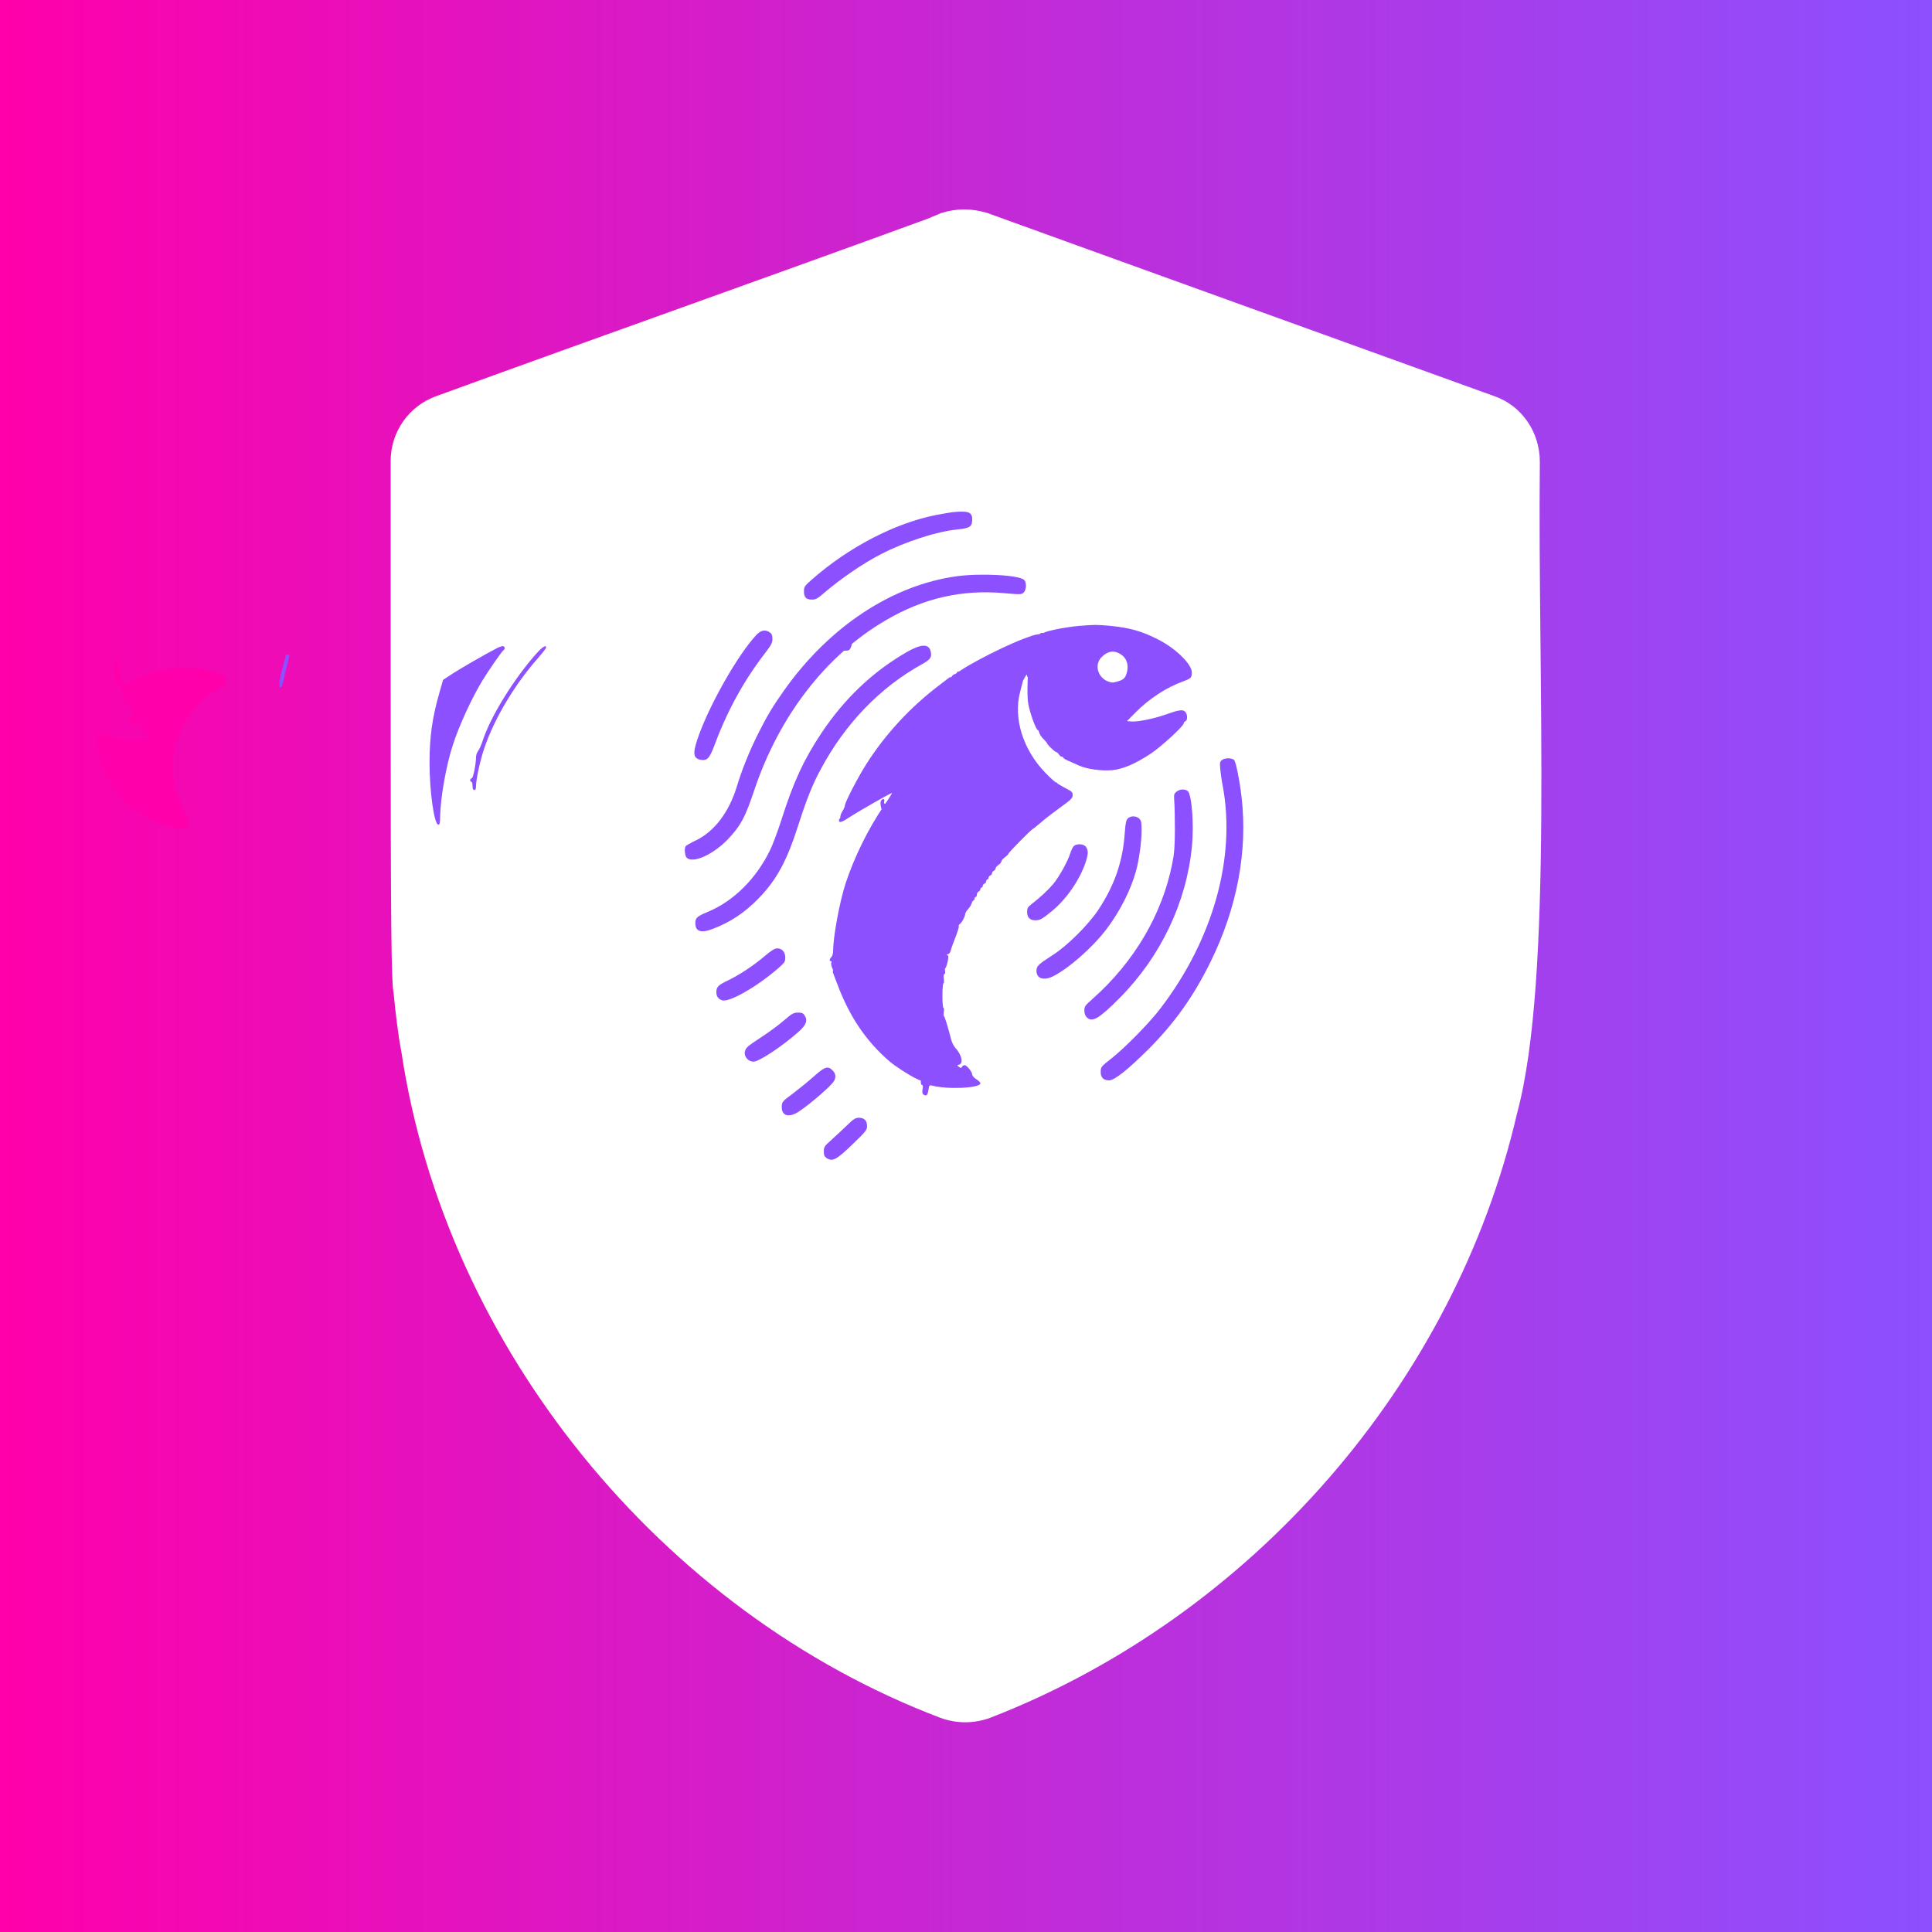
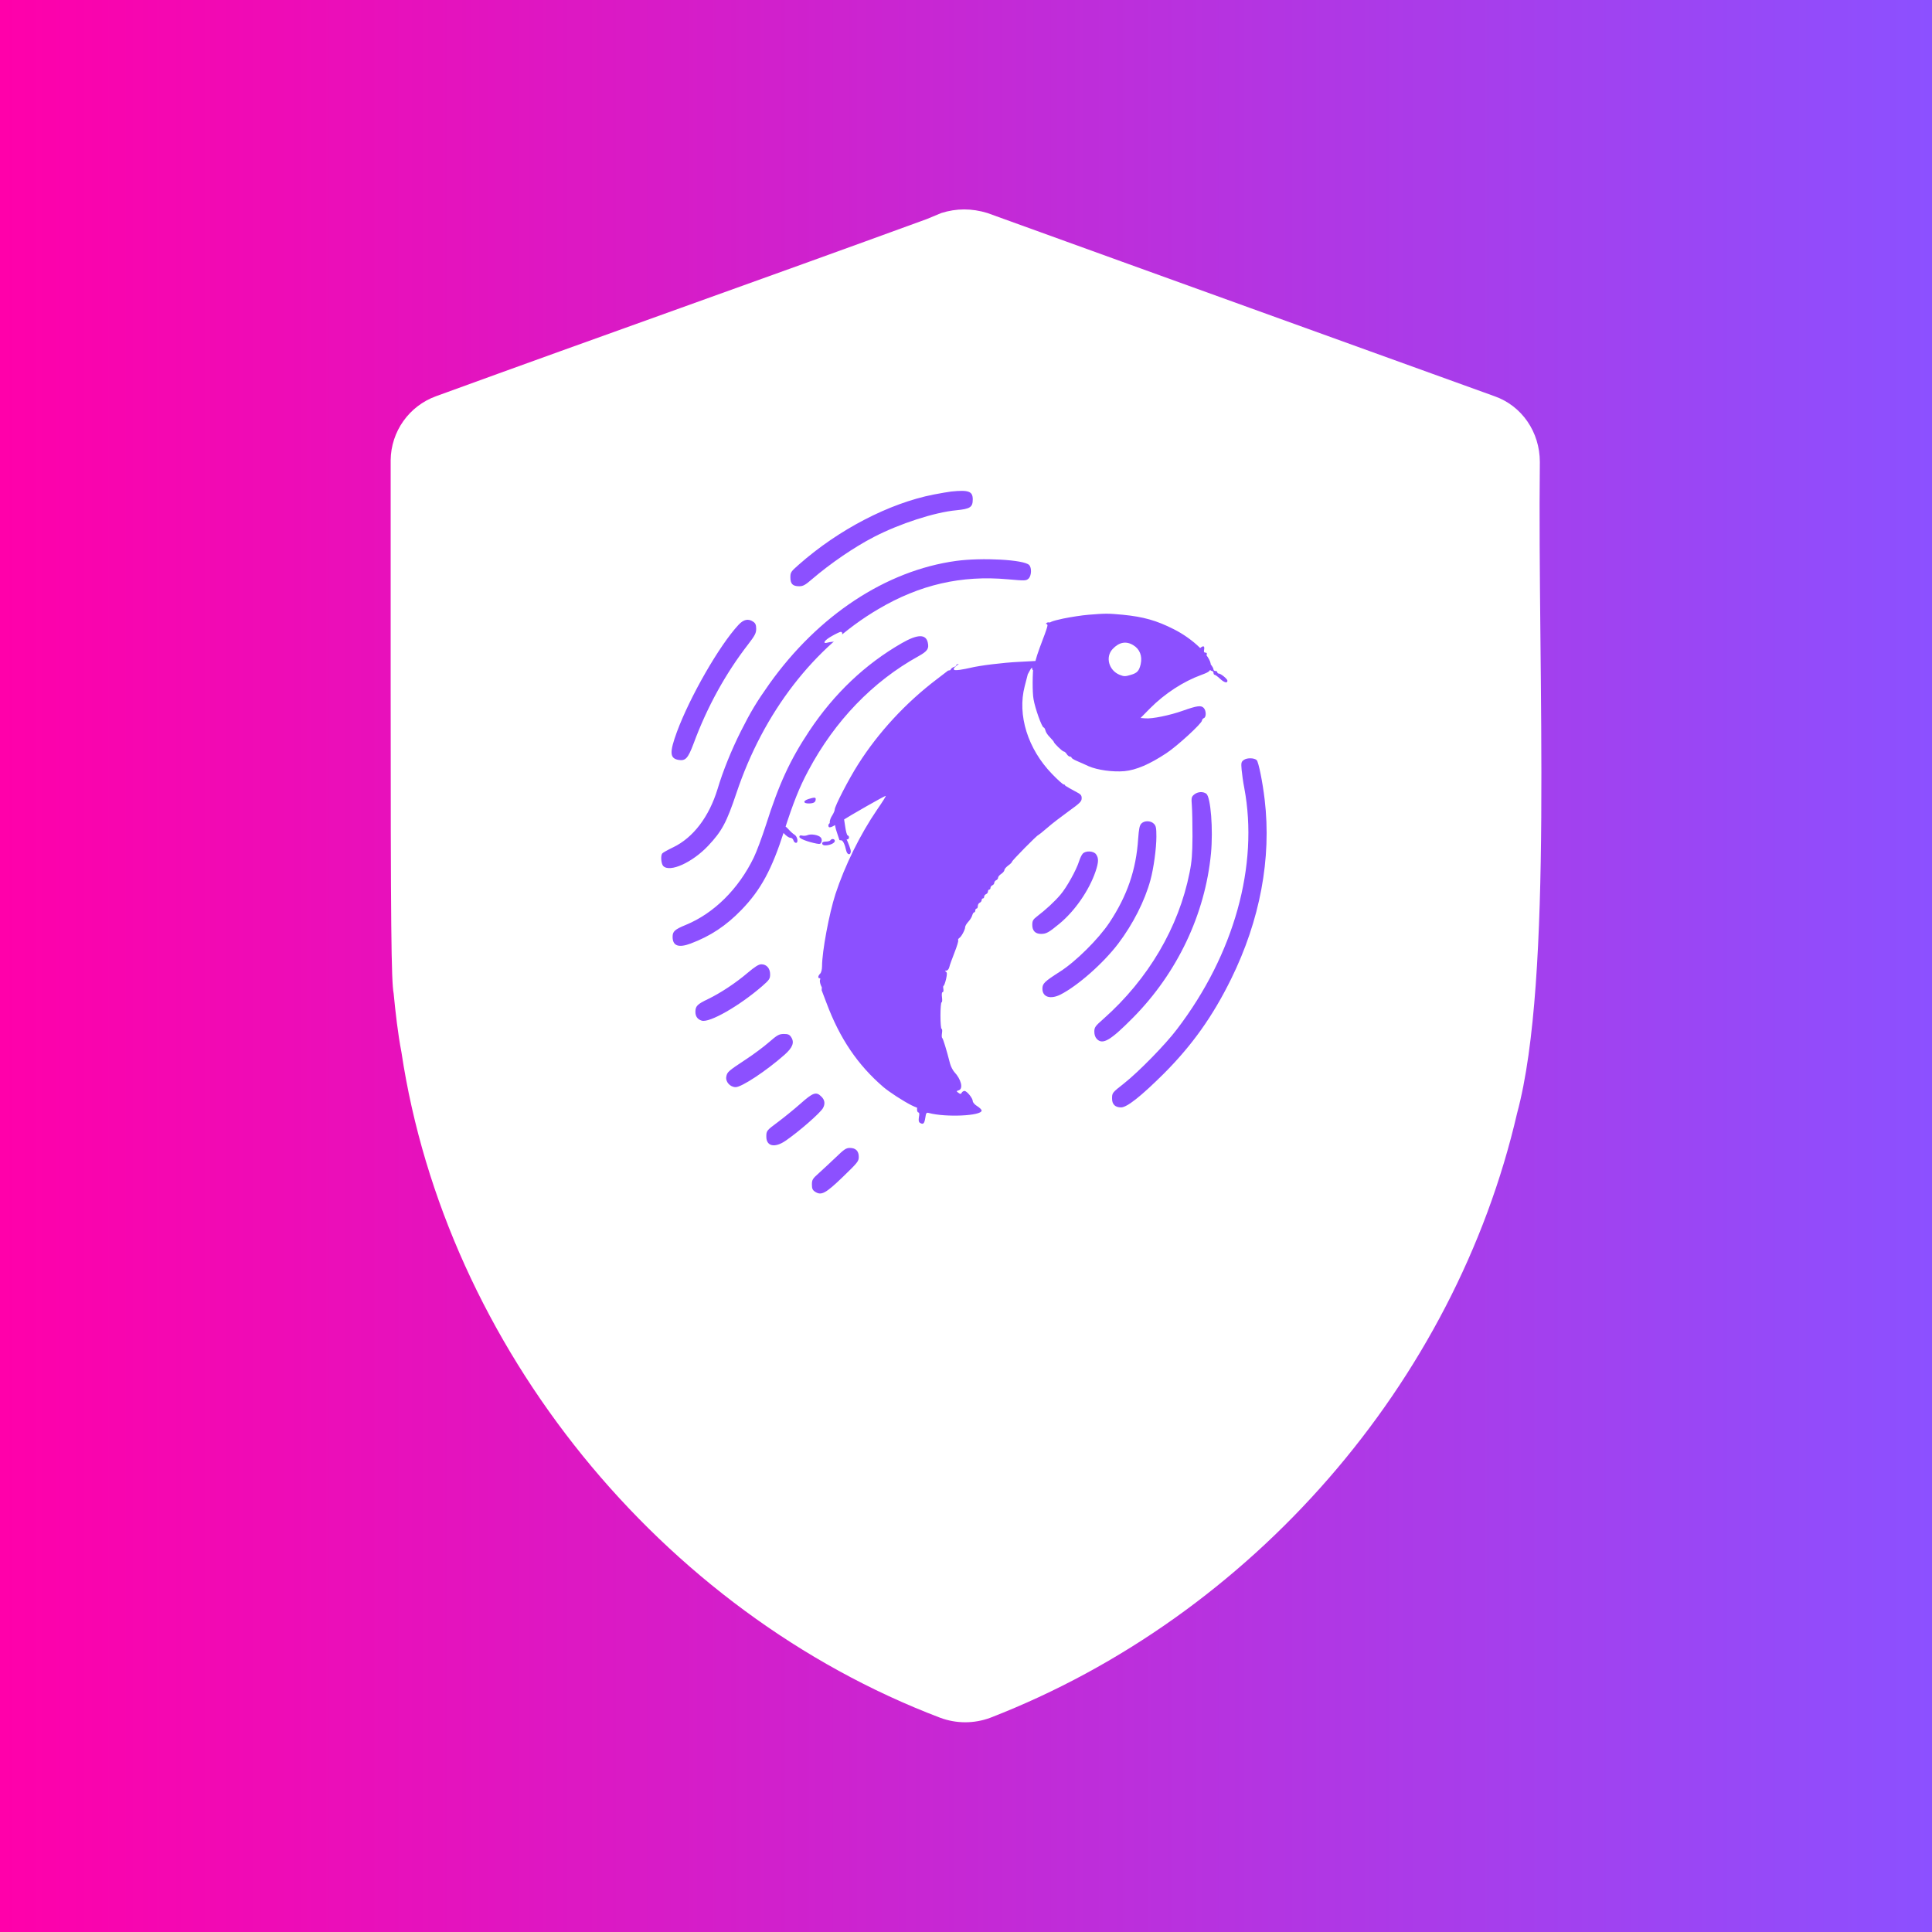
<svg xmlns="http://www.w3.org/2000/svg" viewBox="-6.527 2.221 32.279 32.279" role="img" aria-label="Socket sockeye">
  <defs>
    <linearGradient id="socket-brand-plate" gradientUnits="userSpaceOnUse" x1="-6.527" y1="0" x2="25.753" y2="0">
      <stop offset="0%" stop-color="#ff00aa" />
      <stop offset="100%" stop-color="#8c50ff" />
    </linearGradient>
  </defs>
  <rect data-socket-layer="plate" x="-6.527" y="2.221" width="32.279" height="32.279" fill="url(#socket-brand-plate)" />
  <path data-socket-layer="shield" fill="#ffffff" d="M18.44 8.84c.46.16.76.6.76 1.1-.04 3.58.23 8.63-.38 10.88-1.04 4.5-4.42 8.4-8.8 10.1a1.2 1.2 0 0 1-.84 0C4.52 29.15.92 24.73.18 19.8c-.06-.31-.1-.67-.13-.98-.04-.2-.05-1.14-.05-5.17V9.91a1.15 1.15 0 0 1 .76-1.07c2.8-1.02 5.38-1.93 8.2-2.96l.24-.1q.38-.12.77 0l2.24.81z" />
  <g data-socket-layer="glyph" transform="translate(2.013 9.2) scale(0.63333)">
-     <g transform="translate(-7.192 -2.922) scale(0.03082)">
-       <path fill="url(#socket-brand-plate)" fill-rule="nonzero" d="M681.9 288.8c-2.1 5.3-4.3 11.7-5 14.2l-1.4 4.5-12.5.6c-13.9.7-25.8 2.1-37 4.5-5.3 1.2-7.5 1.3-7.8.5-.4-1.3-3.2-1.5-3.2-.2 0 .5-.9 1.1-2 1.4-2 .5-3.7 3.3-2.7 4.3.2.3 6.3-.7 13.3-2.1 22.1-4.5 47.4-6.9 47.4-4.6 0 .5-.7 2.5-1.5 4.4-1.8 4.5-1.9 5.7-.2 5.7.7 0 2.3-1.9 3.4-4.3 1.4-2.6 2.2-3.5 2.2-2.3.1 1.4.6 1.7 2.4 1.2 1.2-.3 2.5-.6 3-.6 1.1 0 .8-6-.3-6-2.4 0 3.9-19.9 8.2-26.2 2.4-3.5 2.3-4.8-.4-4.8-2 0-2.8 1.4-5.9 9.8m-14 6.6c-4.6 2.3-8.3 4.7-8.3 5.4s.4 1.3 1 1.3c2.2 0 18-8.5 18-9.7 0-2-1.9-1.5-10.7 3m6 8.5c0 1.8 4.3 7 5.7 7 .7 0 1.3.7 1.3 1.5s.4 1.5.9 1.5 2.3 1.3 4.1 3c3.4 3.2 6 3.9 6 1.7 0-1.4-5.2-5.7-7-5.7-.5 0-1-.5-1-1 0-.6-.7-1-1.5-1s-1.5-.5-1.5-1.1c0-1.9-4.1-6.9-5.6-6.9-.8 0-1.4.5-1.4 1m5 108.1c-34.2 20.5-60.6 46.1-79.6 77.3-19.8 32.3-27.6 64.9-23.2 96.3 2.1 15.2 9.9 35.5 17.5 45.9 6.9 9.2 20.1 22 28.2 27.3 6.7 4.3 7.1 4.7 5 5.6-4.4 1.8-22.7 1.1-31.5-1.2-10.5-2.8-11.3-2.8-11.3.3 0 1.4.5 2.5 1.1 2.5.7 0 .9 1.2.4 3.6-.4 2.6-.2 3.9.7 4.5 2.6 1.7 3.6.8 4.3-3.7.6-4.1.9-4.5 2.8-4 13.3 3.6 41.7 2.3 41.7-1.9 0-.8-1.6-2.3-3.5-3.5-2-1.2-3.5-3-3.5-4 0-2.3-4.7-8-6.5-8-.8 0-1.8.6-2.2 1.4-.7 1.2-1.1 1.2-2.6.1-1.8-1.3-1.7-1.4.2-2 3.8-1.2 2-8.7-3.5-14.5-1.2-1.4-2.7-4.3-3.3-6.5-2.8-11-5.6-20-6.2-20.3-.4-.2-.5-1.9-.2-3.8s.2-3.4-.3-3.4-.9-4.7-.9-10.5.4-10.5.9-10.5.6-1.8.3-4c-.3-2.4-.1-4 .5-4s.8-1.1.6-2.5c-.3-1.4-.2-2.5.2-2.5.3 0 1.2-2.3 1.9-5.2.9-4.1.9-5.3-.1-6-1-.6-.9-.8.3-.8 1 0 2-1.2 2.4-2.8.3-1.5 2.2-6.6 4.1-11.5 1.9-4.8 3.2-9.1 2.9-9.6-.3-.6.1-1.3.8-1.8 1.7-1 4.7-6.6 4.7-8.7 0-.8 1.1-2.7 2.5-4.2s2.8-3.8 3.1-5.1c.4-1.3 1-2.3 1.5-2.3s.9-.7.9-1.5.5-1.5 1-1.5c.6 0 1-.9 1-2s.7-2.3 1.5-2.6c.8-.4 1.5-1.2 1.5-2s.5-1.4 1-1.4c.6 0 1-.6 1-1.4s.7-1.6 1.5-2c.8-.3 1.5-1.2 1.5-2.1 0-.8.5-1.5 1-1.5.6 0 1-.6 1-1.4s.7-1.6 1.5-2c.8-.3 1.5-1.2 1.5-2 0-.7.7-1.6 1.5-2 .8-.3 1.5-1.2 1.5-2 0-.7 1.1-2.1 2.5-3s2.5-2.3 2.5-3.1c0-.7 1.4-2.3 3-3.5 1.7-1.2 3-2.5 3-3 0-.9 19.8-21 20.7-21 .2 0 3.5-2.6 7.2-5.8 3.7-3.3 11.4-9.1 16.9-13.1 8.9-6.4 10.2-7.7 10.2-10.2s-.7-3.2-5.2-5.5c-2.9-1.5-7.2-4-9.5-5.5-2.3-1.6-4.8-2.9-5.6-2.9s-7.5 3.6-14.8 8M549 417.7c-12 6.7-16.3 8.6-18.9 8.4-4.2-.2-8.1 2.2-8.1 5.3 0 1.7-1 2.8-4 4.2-2.4 1.1-4 2.6-4 3.6 0 2.8 2 2.2 10-3.1 7.8-5 34.3-20.1 35.3-20.1.4 0-2.6 4.8-6.7 10.7-13.6 19.9-25.6 44.3-33 66.8-5 15.4-10.6 45.4-10.6 57 0 2.5-.6 5-1.5 5.9-1.7 1.7-2 3.6-.4 3.6.5 0 .7.5.4 1-1 1.7 1.5 8 3.2 8 1.2 0 1.3-.8.8-3.8-.7-4.3.8-22.5 3.1-36.2 6.3-38.4 23.5-77.8 48-110.3 4.3-5.6 5.6-9.7 3.2-9.7-.7 0-8.3 3.9-16.8 8.7m.6 6c-.4 1.4.2 4.8 1.4 8.2 1.1 3.2 2 5.9 2 6 0 .2.6.3 1.4.3 1.4 0 2.9 3.2 4 8.2.8 3.5 3.6 3.8 3.6.4 0-1.3-1.8-6.2-4-10.9s-4-9-4-9.6-.4-1.1-.9-1.1-.7-.9-.4-2c.4-1.3 0-2-1-2-.8 0-1.8 1.1-2.1 2.5m21.5 6.4c-1.1.5-3 .7-4.2.4-1.6-.4-2.3-.1-2.3 1 0 1.4 6.5 3.9 13.6 5.3 2.7.5 3.3.3 3.9-1.5.4-1.3.1-2.7-.8-3.5-1.8-1.9-7.6-2.8-10.2-1.7M611 175.7c-1.9.2-8.2 1.3-14 2.4-35 6.9-74.9 27.6-106.2 55.2-6.4 5.6-6.8 6.2-6.8 10.2 0 5.1 1.8 7 7 7 3 0 4.8-1 10.1-5.6 14.6-12.5 33.3-25.3 48.8-33.3 20.5-10.6 48-19.5 65.1-21.1 11-1.1 13-2.4 13-8.6 0-6.4-3.3-7.6-17-6.2m3.8 54.8c-55.2 7.6-108.7 42.8-147.4 97.1-10.2 14.4-14.8 22.1-22.5 37.4-7.4 14.7-14.2 31.5-18.4 45.6-6.7 21.9-19.1 38.3-35 46-4.4 2.1-8.3 4.3-8.7 4.9-1.4 1.8-.8 8.3.8 9.9 5.2 5.3 22.9-2.7 35.5-16 10.8-11.5 14.5-18.3 22.3-41.6 21.3-63.6 61.2-115.4 112.1-145.3 32.7-19.3 65.6-26.8 102.1-23.5 13.6 1.2 14.5 1.2 16.4-.5 2.4-2.2 2.7-8.6.5-10.8-4.1-4.2-37.1-6-57.7-3.2M719.4 273c-5.1.4-14 1.8-19.9 3-9.5 2.1-10.8 2.6-12.9 5.4-3.5 4.9-9.6 22-10.5 29.6-1 8.4-1.1 23.3-.1 28.7 1.2 7.2 6.6 22.3 8 22.3.4 0 1.1 1.1 1.4 2.4.3 1.4 1.9 3.8 3.6 5.4 1.6 1.7 3 3.3 3 3.6 0 1 6.8 7.6 7.9 7.6.6 0 1.6.9 2.3 2s1.8 2 2.5 2 1.3.4 1.3.8c0 .5 1.9 1.7 4.3 2.7 2.3 1 6.5 2.8 9.2 4.1 6.9 3 18.9 4.7 28.3 3.9 9.2-.9 19.8-5.4 33.1-14.2 8.8-5.8 28.1-23.6 28.1-25.8 0-.7.7-1.5 1.5-1.9 2-.7 1.9-6-.2-8.1s-5.2-1.7-16.5 2.3c-10.1 3.6-24.2 6.5-29.5 6l-3.8-.3 7.5-7.6c11.5-11.6 26.2-21.2 40.5-26.4 6.8-2.5 7.5-3.2 7.5-7.6 0-7.2-13.9-20.8-29.3-28.5-13.6-6.9-24-9.8-40.2-11.4-11.9-1.1-13.5-1.1-27.1 0m35.3 24c5.2 3.1 7.3 8.6 5.9 15-1.3 5.4-2.7 7-7.9 8.5-4.3 1.3-5.3 1.3-8.8-.1-8.5-3.5-11.4-14.1-5.4-20.4 5.1-5.4 10.6-6.4 16.2-3M443 281c-15.2 16.4-38.3 56.7-48.6 84.5-5.9 16.1-5.7 20.8 1.1 22.1 5.7 1 7.6-1.1 12-12.7 10.7-29 25.3-55.5 43.2-78.6 5.3-6.9 6.3-8.8 6.3-12.2 0-3-.6-4.4-2.2-5.5-4-2.8-7.7-2-11.8 2.4m129 14.4c-28.9 16.6-53.4 39.8-73.1 69.4-15.2 22.9-23.9 41.8-34.2 74.2-3.1 9.6-7.4 21.2-9.6 25.7-12 24.8-31.5 44.1-53.7 53.2-8.7 3.6-10.4 5.1-10.4 9.4 0 7.2 4.7 8.9 14.3 5.3 15.7-5.9 28-14.1 40.1-26.6 15.3-15.8 24-32 33.6-62 7.2-22.4 12-34.6 19.2-48 20.9-39.2 50.8-70.3 87-90.3 7-3.9 8.4-5.9 7.3-10.7-1.5-6.9-8.1-6.7-20.5.4m72.5 15.2c-5.5.7-15.8 2.4-23 3.9l-13 2.6-9 6.9c-24.5 18.6-46.1 42-62 67.1-7.3 11.4-18.5 33.1-18.5 35.7 0 .9-.9 3-2 4.7-2.4 3.7-2.6 7.5-.4 7.5.9 0 4.6-2 8.2-4.4 3.7-2.3 12.3-7.4 19.2-11.1s14.1-7.7 16-8.9c3.4-2 3.4-2-2.3 5.9C528 462 512 507.2 509.4 557.1l-.7 12.4 3.8 10c10.5 28.1 24.6 48.9 44.9 66.4 4.9 4.1 15.3 10.9 22.2 14.4 12 6 31.3 8.9 45.4 6.7 10.2-1.6 10.2-2.6-.4-9.6-15.5-10.4-30.6-27.5-36.9-41.9-12.7-29.2-14.1-56.7-4.2-86.3 15.3-45.7 49.5-86.4 96.5-114.6 10.3-6.3 13.2-7.6 15.4-7 1.4.3 2.6 1 2.6 1.5s.7.9 1.5.9 1.5.4 1.5 1c0 .5.7 1 1.5 1s1.5-.7 1.5-1.5-.7-1.5-1.5-1.5-1.5-.5-1.5-1c0-.6-.5-1-1.2-1-.6 0-4.8-3.7-9.2-8.3-19.2-19.8-27.5-46.6-21.6-69.2 1.1-4.4 2.5-9.8 3.1-12s1.4-4.4 2-5c.5-.5.9-1.5.9-2.2 0-1.7-16.5-1.6-30.5.3M450.3 555.7c-9.5 8.1-21.5 16-31.4 20.8-8.4 4-9.9 5.5-9.9 10.1 0 3.5 1.7 5.9 5 6.9 6.1 1.9 29.7-11.6 47.8-27.3 5.6-4.9 6.2-5.8 6.2-9.3 0-4.7-2.8-7.9-6.9-7.9-2.1 0-5 1.8-10.8 6.7m16.7 54.9c-4.1 3.6-12.2 9.6-18 13.4-14.2 9.4-14.9 10-15.6 13.7-.8 4 3 8.3 7.4 8.3 4.7 0 24-12.7 38.4-25.4 6.6-5.8 8.2-9.9 5.4-14.1-1.3-2-2.4-2.5-5.9-2.5-3.7.1-5 .8-11.7 6.6m24.8 48.6c-5.1 4.5-12.9 10.8-17.3 14.1-9.3 6.9-9.5 7.1-9.5 11.8 0 7.6 6.6 9.1 15.1 3.3 10.4-7.1 27.3-21.8 29.6-25.8 1.9-3.3 1.5-6.5-1.2-9.1-4.1-4.2-6.6-3.3-16.7 5.7m28.2 42.1c-4.1 3.9-10.1 9.5-13.2 12.3-5.3 4.7-5.8 5.5-5.8 9.3 0 3.2.5 4.4 2.5 5.7 4.9 3.2 8.3 1.4 21.9-11.7 11.7-11.3 12.6-12.4 12.6-15.8 0-4.7-2.4-7.1-7.1-7.1-2.9 0-4.6 1.2-10.9 7.3" />
+     <defs>
+       <mask id="glyph-cut-0" maskUnits="userSpaceOnUse" x="-4000" y="-4000" width="8000" height="8000">
+         <rect x="-4000" y="-4000" width="8000" height="8000" fill="#ffffff" />
+         <path fill="#000000" d="M672 284c-21.9 8.4-59 28.2-59 31.7 0 1.1.9 1.3 4.8.8 2.6-.4 6.3-1.1 8.3-1.6 7.3-1.8 25.7-4.1 38.4-4.7l13-.7 1.3-4.5c.8-2.5 2.9-8.4 4.8-13.3 1.9-4.8 3.4-9.4 3.4-10.2 0-2.4-3.7-1.8-15 2.5m-155.2 5.8c-6.2 3.4-8 6.6-3 5.1 1.5-.4 4.1-.7 5.8-.7 2.4.1 3.4-.4 4.3-2.3 1.5-3.3 1.4-5.4-.1-5.4-.7 0-3.9 1.5-7 3.3M221.3 292c-10.5 5.4-31.2 17.4-38.1 21.9l-8.1 5.3L172 330c-6.2 21.5-8.5 38.1-8.5 60.3 0 24.1 3.9 52.1 7.4 52.8 1.3.2 1.6-1.1 1.7-7.5.3-15.8 5.3-44 10.9-60.8 5.4-16.7 16.2-40.1 25.2-54.9 5.2-8.6 16.8-25.3 18.1-26.1 1.7-1 1.1-3.5-.7-3.5-1 .1-3.1.8-4.8 1.7m33.3 5.1c-19.1 21.6-38.6 53.2-45.3 73.3-1.3 4.1-3.2 8.4-4.2 9.6-1 1.3-1.8 3.6-1.8 5.1 0 6.3-2.5 18.4-3.7 18.4-.7 0-1.3.7-1.3 1.5s.5 1.5 1 1.5c.6 0 1 1.6 1 3.5 0 2.4.5 3.5 1.5 3.5s1.5-1 1.5-3.4c0-4.7 2.3-16.5 5.3-26.8 7.7-26.3 26-58.1 47.7-82.7 3.9-4.4 7-8.5 7-9 0-2.7-3.3-.6-8.7 5.5m-214 1c0 .3-1.1 4.2-2.4 8.7-3.2 11.3-4.1 18.8-2.3 18.8q1.5 0 2.7-6.3c.6-3.4 2-9.3 3.1-13.2 2.3-8.4 2.3-8.5.4-8.5-.8 0-1.5.2-1.5.5m-146.7 11.5c.4 13.8.3 13.3 1.6 13.3 2.4 0 5.1 4.9 6.4 11.6.3 1.8 1.5 4 2.7 5 2 1.8 6.3 9.3 5.6 9.9-.2.1-1.3.8-2.5 1.4-3.3 1.7-2.8 3.5 1.5 6.5 4.7 3.2 6.6 3.4 5.9.5-.5-2-.5-2 1.4-.3 1 .9 1.9 2.8 1.9 4 0 1.4 1 3 2.5 4 1.4.9 2.5 2 2.5 2.4 0 .5-3.1 1.3-6.9 2-7 1.2-23 .1-28.3-1.9-1.3-.4-4.1-1.1-6.2-1.5l-3.9-.7.6 7.5c1.7 19.2 13.5 41.2 29.5 54.7 11.7 9.9 30.6 17.9 42.1 17.9 8.7 0 9-2.5 2.1-16.5-9.8-19.7-11.6-41.1-5-59.3 7-18.9 17.8-32.4 34.3-42.6 6.7-4.2 7.7-5.2 7.7-7.7 0-1.9-.8-3.4-2.5-4.5-7.5-4.9-32-7.7-47.5-5.5-10.2 1.5-23.3 6-32.1 11.1l-6.6 3.7-1.7-7.2c-1-4-2-9.8-2.3-12.9-.4-3.5-1-5.6-1.8-5.6-1 0-1.2 2.6-1 10.7" />
+       </mask>
+     </defs>
+     <g transform="translate(-8.804 -3.923) scale(0.03341)" mask="url(#glyph-cut-0)">
+       <path fill="url(#socket-brand-plate)" fill-rule="nonzero" d="M681.9 288.8c-2.1 5.3-4.3 11.7-5 14.2l-1.4 4.5-12.5.6c-13.9.7-25.8 2.1-37 4.5-5.3 1.2-7.5 1.3-7.8.5-.4-1.3-3.2-1.5-3.2-.2 0 .5-.9 1.1-2 1.4-2 .5-3.7 3.3-2.7 4.3.2.3 6.3-.7 13.3-2.1 22.1-4.5 47.4-6.9 47.4-4.6 0 .5-.7 2.5-1.5 4.4-1.8 4.5-1.9 5.7-.2 5.7.7 0 2.3-1.9 3.4-4.3 1.4-2.6 2.2-3.5 2.2-2.3.1 1.4.6 1.7 2.4 1.2 1.2-.3 2.5-.6 3-.6 1.1 0 .8-6-.3-6-2.4 0 3.9-19.9 8.2-26.2 2.4-3.5 2.3-4.8-.4-4.8-2 0-2.8 1.4-5.9 9.8m-14 6.6c-4.6 2.3-8.3 4.7-8.3 5.4s.4 1.3 1 1.3c2.2 0 18-8.5 18-9.7 0-2-1.9-1.5-10.7 3m137.2 6.5c-2.3 2.8-3.1 4.6-2.7 6 .8 2.4 1.9 2.4 6.5.2 3.5-1.7 5.4-5.2 2.7-5.2-1 0-1.3-.8-.9-2.5.7-3.8-1.8-3.1-5.6 1.5m6 8.5c0 1.8 4.3 7 5.7 7 .7 0 1.3.7 1.3 1.5s.4 1.5.9 1.5 2.3 1.3 4.1 3c3.4 3.2 6 3.9 6 1.7 0-1.4-5.2-5.7-7-5.7-.5 0-1-.5-1-1 0-.6-.7-1-1.5-1s-1.5-.5-1.5-1.1c0-1.9-4.1-6.9-5.6-6.9-.8 0-1.4.5-1.4 1M678.9 412c-34.2 20.5-60.6 46.1-79.6 77.3-19.8 32.3-27.6 64.9-23.2 96.3 2.1 15.2 9.9 35.5 17.5 45.9 6.9 9.2 20.1 22 28.2 27.3 6.7 4.3 7.1 4.7 5 5.6-4.4 1.8-22.7 1.1-31.5-1.2-10.5-2.8-11.3-2.8-11.3.3 0 1.4.5 2.5 1.1 2.5.7 0 .9 1.2.4 3.6-.4 2.6-.2 3.9.7 4.5 2.6 1.7 3.6.8 4.3-3.7.6-4.1.9-4.5 2.8-4 13.3 3.6 41.7 2.3 41.7-1.9 0-.8-1.6-2.3-3.5-3.5-2-1.2-3.5-3-3.5-4 0-2.3-4.7-8-6.5-8-.8 0-1.8.6-2.2 1.4-.7 1.2-1.1 1.2-2.6.1-1.8-1.3-1.7-1.4.2-2 3.8-1.2 2-8.7-3.5-14.5-1.2-1.4-2.7-4.3-3.3-6.5-2.8-11-5.6-20-6.2-20.3-.4-.2-.5-1.9-.2-3.8s.2-3.4-.3-3.4-.9-4.7-.9-10.5.4-10.5.9-10.5.6-1.8.3-4c-.3-2.4-.1-4 .5-4s.8-1.1.6-2.5c-.3-1.4-.2-2.5.2-2.5.3 0 1.2-2.3 1.9-5.2.9-4.1.9-5.3-.1-6-1-.6-.9-.8.3-.8 1 0 2-1.2 2.4-2.8.3-1.5 2.2-6.6 4.1-11.5 1.9-4.8 3.2-9.1 2.9-9.6-.3-.6.1-1.3.8-1.8 1.7-1 4.7-6.6 4.7-8.7 0-.8 1.1-2.7 2.5-4.2s2.8-3.8 3.1-5.1c.4-1.3 1-2.3 1.5-2.3s.9-.7.9-1.5.5-1.5 1-1.5c.6 0 1-.9 1-2s.7-2.3 1.5-2.6c.8-.4 1.5-1.2 1.5-2s.5-1.4 1-1.4c.6 0 1-.6 1-1.4s.7-1.6 1.5-2c.8-.3 1.5-1.2 1.5-2.1 0-.8.5-1.5 1-1.5.6 0 1-.6 1-1.4s.7-1.6 1.5-2c.8-.3 1.5-1.2 1.5-2 0-.7.7-1.6 1.5-2 .8-.3 1.5-1.2 1.5-2 0-.7 1.1-2.1 2.5-3s2.5-2.3 2.5-3.1c0-.7 1.4-2.3 3-3.5 1.7-1.2 3-2.5 3-3 0-.9 19.8-21 20.7-21 .2 0 3.5-2.6 7.2-5.8 3.7-3.3 11.4-9.1 16.9-13.1 8.9-6.4 10.2-7.7 10.2-10.2s-.7-3.2-5.2-5.5c-2.9-1.5-7.2-4-9.5-5.5-2.3-1.6-4.8-2.9-5.6-2.9s-7.5 3.6-14.8 8M549 417.7c-12 6.7-16.3 8.6-18.9 8.4-4.2-.2-8.1 2.2-8.1 5.3 0 1.7-1 2.8-4 4.2-2.4 1.1-4 2.6-4 3.6 0 2.8 2 2.2 10-3.1 7.8-5 34.3-20.1 35.3-20.1.4 0-2.6 4.8-6.7 10.7-13.6 19.9-25.6 44.3-33 66.8-5 15.4-10.6 45.4-10.6 57 0 2.5-.6 5-1.5 5.9-1.7 1.7-2 3.6-.4 3.6.5 0 .7.5.4 1-1 1.7 1.5 8 3.2 8 1.2 0 1.3-.8.8-3.8-.7-4.3.8-22.5 3.1-36.2 6.3-38.4 23.5-77.8 48-110.3 4.3-5.6 5.6-9.7 3.2-9.7-.7 0-8.3 3.9-16.8 8.7m-50.7.8c-4.6 1.5-4.3 3.6.5 3.5 3.7-.1 5.2-1 5.2-3.5 0-1.4-1.2-1.4-5.7 0m77.3 4.4c-1.7 1.1-3.4 6.2-2.8 8.3 1 3.2 3.4 2.3 3.3-1.2-.1-1.9.6-3.7 1.5-4.4 3.2-2.3 1.3-4.8-2-2.7m-56.9 7.7c-.4 1.4-.2 2.4.5 2.6 1.5.5 5.1 7.6 5.1 10.1 0 1.1.7 2.6 1.5 3.5.8.8 1.5 1.9 1.5 2.5s.7 1.1 1.5 1.1c1.7 0 2.1-2.6.4-3.2-.6-.2-1.4-3.3-1.9-6.8-1.2-9.1-1.9-10.7-4.3-11.4-3.3-.9-3.5-.8-4.3 1.6m.6 6c-.4 1.4.2 4.8 1.4 8.2 1.1 3.2 2 5.9 2 6 0 .2.6.3 1.4.3 1.4 0 2.9 3.2 4 8.2.8 3.5 3.6 3.8 3.6.4 0-1.3-1.8-6.2-4-10.9s-4-9-4-9.6-.4-1.1-.9-1.1-.7-.9-.4-2c.4-1.3 0-2-1-2-.8 0-1.8 1.1-2.1 2.5m-43.2 4c-.8 1.9 5.4 8.5 7.9 8.5 1.1 0 2.1.9 2.4 2s1.2 2 2 2c2.1 0 1.2-5-1.1-6.4-1.1-.6-3.3-2.6-4.9-4.4-3.2-3.5-5.4-4.1-6.3-1.7m21.5 6.4c-1.1.5-3 .7-4.2.4-1.6-.4-2.3-.1-2.3 1 0 1.4 6.5 3.9 13.6 5.3 2.7.5 3.3.3 3.9-1.5.4-1.3.1-2.7-.8-3.5-1.8-1.9-7.6-2.8-10.2-1.7m18 4.1c-.3.5-1.9 1-3.6 1-1.9 0-2.9.5-2.9 1.5 0 .9.9 1.5 2.4 1.5 3.7 0 7.6-1.8 7.6-3.5s-2.5-2.1-3.5-.5M611 175.7c-1.9.2-8.2 1.3-14 2.4-35 6.9-74.9 27.6-106.2 55.2-6.4 5.6-6.8 6.2-6.8 10.2 0 5.1 1.8 7 7 7 3 0 4.8-1 10.1-5.6 14.6-12.5 33.3-25.3 48.8-33.3 20.5-10.6 48-19.5 65.1-21.1 11-1.1 13-2.4 13-8.6 0-6.4-3.3-7.6-17-6.2m3.8 54.8c-55.2 7.6-108.7 42.8-147.4 97.1-10.2 14.4-14.8 22.1-22.5 37.4-7.4 14.7-14.2 31.5-18.4 45.6-6.7 21.9-19.1 38.3-35 46-4.4 2.1-8.3 4.3-8.7 4.9-1.4 1.8-.8 8.3.8 9.9 5.2 5.3 22.9-2.7 35.5-16 10.8-11.5 14.5-18.3 22.3-41.6 21.3-63.6 61.2-115.4 112.1-145.3 32.7-19.3 65.6-26.8 102.1-23.5 13.6 1.2 14.5 1.2 16.4-.5 2.4-2.2 2.7-8.6.5-10.8-4.1-4.2-37.1-6-57.7-3.2M719.4 273c-5.1.4-14 1.8-19.9 3-9.5 2.1-10.8 2.6-12.9 5.4-3.5 4.9-9.6 22-10.5 29.6-1 8.4-1.1 23.3-.1 28.7 1.2 7.2 6.6 22.3 8 22.3.4 0 1.1 1.1 1.4 2.4.3 1.4 1.9 3.8 3.6 5.4 1.6 1.7 3 3.3 3 3.6 0 1 6.8 7.6 7.9 7.6.6 0 1.6.9 2.3 2s1.8 2 2.5 2 1.3.4 1.3.8c0 .5 1.9 1.7 4.3 2.7 2.3 1 6.5 2.8 9.2 4.1 6.9 3 18.9 4.7 28.3 3.9 9.2-.9 19.8-5.4 33.1-14.2 8.8-5.8 28.1-23.6 28.1-25.8 0-.7.7-1.5 1.5-1.9 2-.7 1.9-6-.2-8.1s-5.2-1.7-16.5 2.3c-10.1 3.6-24.2 6.5-29.5 6l-3.8-.3 7.5-7.6c11.5-11.6 26.2-21.2 40.5-26.4 6.8-2.5 7.5-3.2 7.5-7.6 0-7.2-13.9-20.8-29.3-28.5-13.6-6.9-24-9.8-40.2-11.4-11.9-1.1-13.5-1.1-27.1 0m35.3 24c5.2 3.1 7.3 8.6 5.9 15-1.3 5.4-2.7 7-7.9 8.5-4.3 1.3-5.3 1.3-8.8-.1-8.5-3.5-11.4-14.1-5.4-20.4 5.1-5.4 10.6-6.4 16.2-3M443 281c-15.2 16.4-38.3 56.7-48.6 84.5-5.9 16.1-5.7 20.8 1.1 22.1 5.7 1 7.6-1.1 12-12.7 10.7-29 25.3-55.5 43.2-78.6 5.3-6.9 6.3-8.8 6.3-12.2 0-3-.6-4.4-2.2-5.5-4-2.8-7.7-2-11.8 2.4m129 14.4c-28.9 16.6-53.4 39.8-73.1 69.4-15.2 22.9-23.9 41.8-34.2 74.2-3.1 9.6-7.4 21.2-9.6 25.7-12 24.8-31.5 44.1-53.7 53.2-8.7 3.6-10.4 5.1-10.4 9.4 0 7.2 4.7 8.9 14.3 5.3 15.7-5.9 28-14.1 40.1-26.6 15.3-15.8 24-32 33.6-62 7.2-22.4 12-34.6 19.2-48 20.9-39.2 50.8-70.3 87-90.3 7-3.9 8.4-5.9 7.3-10.7-1.5-6.9-8.1-6.7-20.5.4m72.5 15.2c-5.5.7-15.8 2.4-23 3.9l-13 2.6-9 6.9c-24.5 18.6-46.1 42-62 67.1-7.3 11.4-18.5 33.1-18.5 35.7 0 .9-.9 3-2 4.7-2.4 3.7-2.6 7.5-.4 7.5.9 0 4.6-2 8.2-4.4 3.7-2.3 12.3-7.4 19.2-11.1s14.1-7.7 16-8.9c3.4-2 3.4-2-2.3 5.9C528 462 512 507.2 509.4 557.1l-.7 12.4 3.8 10c10.5 28.1 24.6 48.9 44.9 66.4 4.9 4.1 15.3 10.9 22.2 14.4 12 6 31.3 8.9 45.4 6.7 10.2-1.6 10.2-2.6-.4-9.6-15.5-10.4-30.6-27.5-36.9-41.9-12.7-29.2-14.1-56.7-4.2-86.3 15.3-45.7 49.5-86.4 96.5-114.6 10.3-6.3 13.2-7.6 15.4-7 1.4.3 2.6 1 2.6 1.5s.7.9 1.5.9 1.5.4 1.5 1c0 .5.7 1 1.5 1s1.5-.7 1.5-1.5-.7-1.5-1.5-1.5-1.5-.5-1.5-1c0-.6-.5-1-1.2-1-.6 0-4.8-3.7-9.2-8.3-19.2-19.8-27.5-46.6-21.6-69.2 1.1-4.4 2.5-9.8 3.1-12s1.4-4.4 2-5c.5-.5.9-1.5.9-2.2 0-1.7-16.5-1.6-30.5.3M450.3 555.7c-9.5 8.1-21.5 16-31.4 20.8-8.4 4-9.9 5.5-9.9 10.1 0 3.5 1.7 5.9 5 6.9 6.1 1.9 29.7-11.6 47.8-27.3 5.6-4.9 6.2-5.8 6.2-9.3 0-4.7-2.8-7.9-6.9-7.9-2.1 0-5 1.8-10.8 6.7m16.7 54.9c-4.1 3.6-12.2 9.6-18 13.4-14.2 9.4-14.9 10-15.6 13.7-.8 4 3 8.3 7.4 8.3 4.7 0 24-12.7 38.4-25.4 6.6-5.8 8.2-9.9 5.4-14.1-1.3-2-2.4-2.5-5.9-2.5-3.7.1-5 .8-11.7 6.6m24.8 48.6c-5.1 4.5-12.9 10.8-17.3 14.1-9.3 6.9-9.5 7.1-9.5 11.8 0 7.6 6.6 9.1 15.1 3.3 10.4-7.1 27.3-21.8 29.6-25.8 1.9-3.3 1.5-6.5-1.2-9.1-4.1-4.2-6.6-3.3-16.7 5.7m28.2 42.1c-4.1 3.9-10.1 9.5-13.2 12.3-5.3 4.7-5.8 5.5-5.8 9.3 0 3.2.5 4.4 2.5 5.7 4.9 3.2 8.3 1.4 21.9-11.7 11.7-11.3 12.6-12.4 12.6-15.8 0-4.7-2.4-7.1-7.1-7.1-2.9 0-4.6 1.2-10.9 7.3" />
    </g>
-     <g transform="translate(-7.192 -2.922) scale(0.03082)">
-       <path fill="url(#socket-brand-plate)" fill-rule="nonzero" d="M842.1 387.6c-2.1 1.5-2.3 2.2-1.8 7.8.3 3.3 1.2 9.9 2.1 14.4 11.5 61.1-8 131.3-53.1 190.4-9.1 12.1-30.4 33.8-41.8 42.8-9.4 7.4-9.5 7.4-9.5 12.1 0 4.5 2.5 6.9 7.1 6.9 4.7 0 16-9 34-26.9 22.1-22.2 38.4-45 52.9-74.5 22.8-46.3 32-95.2 26.5-141.6-1.6-13.7-4.8-29.7-6.3-31.2-1.8-1.8-7.6-2-10.1-.2m-39.2 27.3c-2.2 1.8-2.4 2.5-1.9 8.8.3 3.7.5 14.7.5 24.3-.1 13.9-.5 19.8-2.3 28.6-8.6 43.3-32.6 84.1-67.9 115.4-6.6 5.8-7.3 6.7-7.3 10.2 0 2.5.7 4.5 2.1 5.9 4.6 4.6 10.7 1 28.5-17 34.9-35.3 56.9-81.7 61.5-129.6 1.8-19-.2-44.6-3.7-47.2-2.6-1.9-6.8-1.6-9.5.6m-41.7 22.9c-1.5 1.5-2 4.1-2.6 12.1-1.6 24.5-8.6 44.9-22.7 66.2-8.6 12.9-26.5 30.7-38.9 38.6-12.5 8-14 9.5-14 13.6 0 6.6 6.3 8.6 14.3 4.6 13.7-7 33.9-24.8 45.7-40.4 11.6-15.4 20.8-33.5 25.3-50 2.5-9.1 4.7-25 4.7-34.3 0-6.9-.3-8.5-2-10.2-2.5-2.5-7.4-2.6-9.8-.2m-46.4 23.9c-.9 1-2.1 3.6-2.8 5.8-2.2 7.1-9.9 20.9-14.8 26.6-4.7 5.5-11.3 11.6-18.6 17.2-3 2.3-3.6 3.4-3.6 6.6 0 4.6 2.4 7.1 6.9 7.1 4.2 0 6.1-1.1 14.6-8.1 12.2-10.1 23.4-26.3 28.5-41.3 2.4-7.2 2.5-10.4.4-13.4-1.9-2.8-8.3-3.1-10.6-.5M672 284c-21.9 8.4-59 28.2-59 31.7 0 1.1.9 1.3 4.8.8 2.6-.4 6.3-1.1 8.3-1.6 7.3-1.8 25.7-4.1 38.4-4.7l13-.7 1.3-4.5c.8-2.5 2.9-8.4 4.8-13.3 1.9-4.8 3.4-9.4 3.4-10.2 0-2.4-3.7-1.8-15 2.5m-155.2 5.8c-6.2 3.4-8 6.6-3 5.1 1.5-.4 4.1-.7 5.8-.7 2.4.1 3.4-.4 4.3-2.3 1.5-3.3 1.4-5.4-.1-5.4-.7 0-3.9 1.5-7 3.3M221.3 292c-10.5 5.4-31.2 17.4-38.1 21.9l-8.1 5.3L172 330c-6.2 21.5-8.5 38.1-8.5 60.3 0 24.1 3.9 52.1 7.4 52.8 1.3.2 1.6-1.1 1.7-7.5.3-15.8 5.3-44 10.9-60.8 5.4-16.7 16.2-40.1 25.2-54.9 5.2-8.6 16.8-25.3 18.1-26.1 1.7-1 1.1-3.5-.7-3.5-1 .1-3.1.8-4.8 1.7m33.3 5.1c-19.1 21.6-38.6 53.2-45.3 73.3-1.3 4.1-3.2 8.4-4.2 9.6-1 1.3-1.8 3.6-1.8 5.1 0 6.3-2.5 18.4-3.7 18.4-.7 0-1.3.7-1.3 1.5s.5 1.5 1 1.5c.6 0 1 1.6 1 3.5 0 2.4.5 3.5 1.5 3.5s1.5-1 1.5-3.4c0-4.7 2.3-16.5 5.3-26.8 7.7-26.3 26-58.1 47.7-82.7 3.9-4.4 7-8.5 7-9 0-2.7-3.3-.6-8.7 5.5m-214 1c0 .3-1.1 4.2-2.4 8.7-3.2 11.3-4.1 18.8-2.3 18.8q1.5 0 2.7-6.3c.6-3.4 2-9.3 3.1-13.2 2.3-8.4 2.3-8.5.4-8.5-.8 0-1.5.2-1.5.5m-146.7 11.5c.4 13.8.3 13.3 1.6 13.3 2.4 0 5.1 4.9 6.4 11.6.3 1.8 1.5 4 2.7 5 2 1.8 6.3 9.3 5.6 9.9-.2.1-1.3.8-2.5 1.4-3.3 1.7-2.8 3.5 1.5 6.5 4.7 3.2 6.6 3.4 5.9.5-.5-2-.5-2 1.4-.3 1 .9 1.9 2.8 1.9 4 0 1.4 1 3 2.5 4 1.4.9 2.5 2 2.5 2.4 0 .5-3.1 1.3-6.9 2-7 1.2-23 .1-28.3-1.9-1.3-.4-4.1-1.1-6.2-1.5l-3.9-.7.6 7.5c1.7 19.2 13.5 41.2 29.5 54.7 11.7 9.9 30.6 17.9 42.1 17.9 8.7 0 9-2.5 2.1-16.5-9.8-19.7-11.6-41.1-5-59.3 7-18.9 17.8-32.4 34.3-42.6 6.7-4.2 7.7-5.2 7.7-7.7 0-1.9-.8-3.4-2.5-4.5-7.5-4.9-32-7.7-47.5-5.5-10.2 1.5-23.3 6-32.1 11.1l-6.6 3.7-1.7-7.2c-1-4-2-9.8-2.3-12.9-.4-3.5-1-5.6-1.8-5.6-1 0-1.2 2.6-1 10.7" />
+     <g transform="translate(-8.804 -3.923) scale(0.03341)">
+       <path fill="url(#socket-brand-plate)" fill-rule="nonzero" d="M842.1 387.6c-2.1 1.5-2.3 2.2-1.8 7.8.3 3.3 1.2 9.9 2.1 14.4 11.5 61.1-8 131.3-53.1 190.4-9.1 12.1-30.4 33.8-41.8 42.8-9.4 7.4-9.5 7.4-9.5 12.1 0 4.5 2.5 6.9 7.1 6.9 4.7 0 16-9 34-26.9 22.1-22.2 38.4-45 52.9-74.5 22.8-46.3 32-95.2 26.5-141.6-1.6-13.7-4.8-29.7-6.3-31.2-1.8-1.8-7.6-2-10.1-.2m-39.2 27.3c-2.2 1.8-2.4 2.5-1.9 8.8.3 3.7.5 14.7.5 24.3-.1 13.9-.5 19.8-2.3 28.6-8.6 43.3-32.6 84.1-67.9 115.4-6.6 5.8-7.3 6.7-7.3 10.2 0 2.5.7 4.5 2.1 5.9 4.6 4.6 10.7 1 28.5-17 34.9-35.3 56.9-81.7 61.5-129.6 1.8-19-.2-44.6-3.7-47.2-2.6-1.9-6.8-1.6-9.5.6m-41.7 22.9c-1.5 1.5-2 4.1-2.6 12.1-1.6 24.5-8.6 44.9-22.7 66.2-8.6 12.9-26.5 30.7-38.9 38.6-12.5 8-14 9.5-14 13.6 0 6.6 6.3 8.6 14.3 4.6 13.7-7 33.9-24.8 45.7-40.4 11.6-15.4 20.8-33.5 25.3-50 2.5-9.1 4.7-25 4.7-34.3 0-6.9-.3-8.5-2-10.2-2.5-2.5-7.4-2.6-9.8-.2m-46.4 23.9c-.9 1-2.1 3.6-2.8 5.8-2.2 7.1-9.9 20.9-14.8 26.6-4.7 5.5-11.3 11.6-18.6 17.2-3 2.3-3.6 3.4-3.6 6.6 0 4.6 2.4 7.1 6.9 7.1 4.2 0 6.1-1.1 14.6-8.1 12.2-10.1 23.4-26.3 28.5-41.3 2.4-7.2 2.5-10.4.4-13.4-1.9-2.8-8.3-3.1-10.6-.5M809 468c-2.6 8-2.6 8.2-.9 8.2.7 0 2.3-3 3.5-6.8 2.6-8 2.6-8.2.9-8.2-.7 0-2.3 3-3.5 6.8" />
    </g>
  </g>
</svg>
